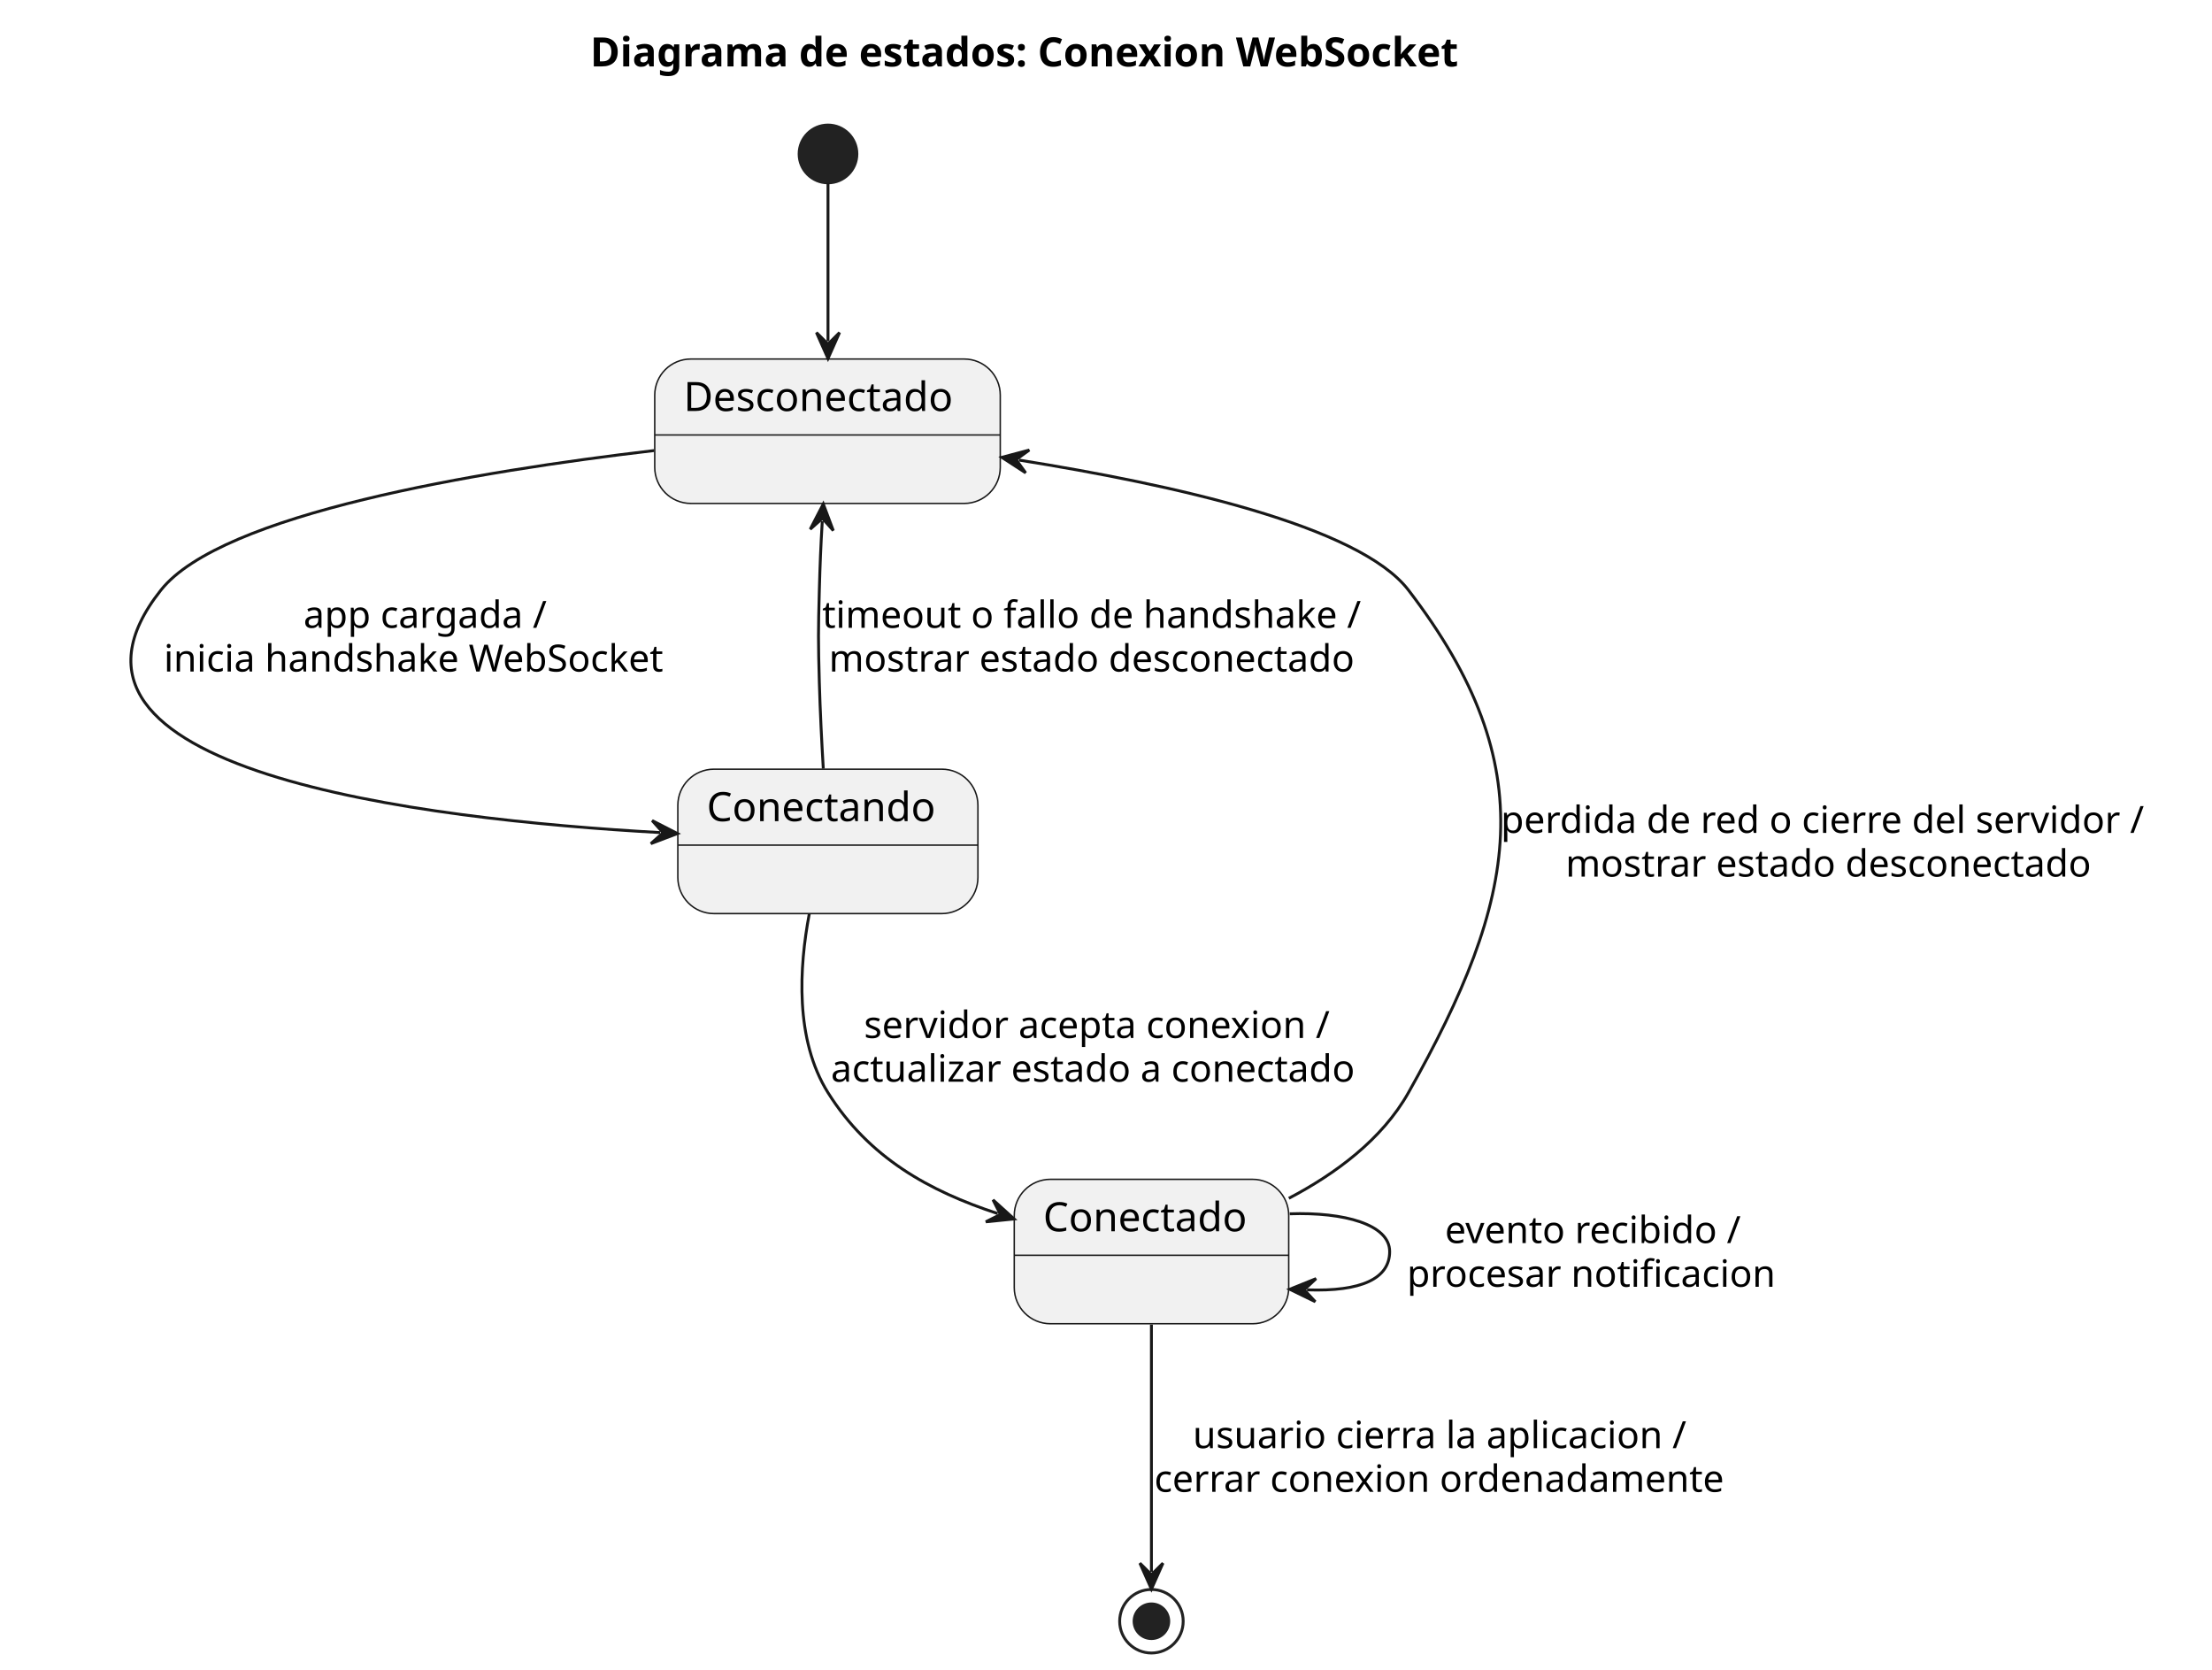
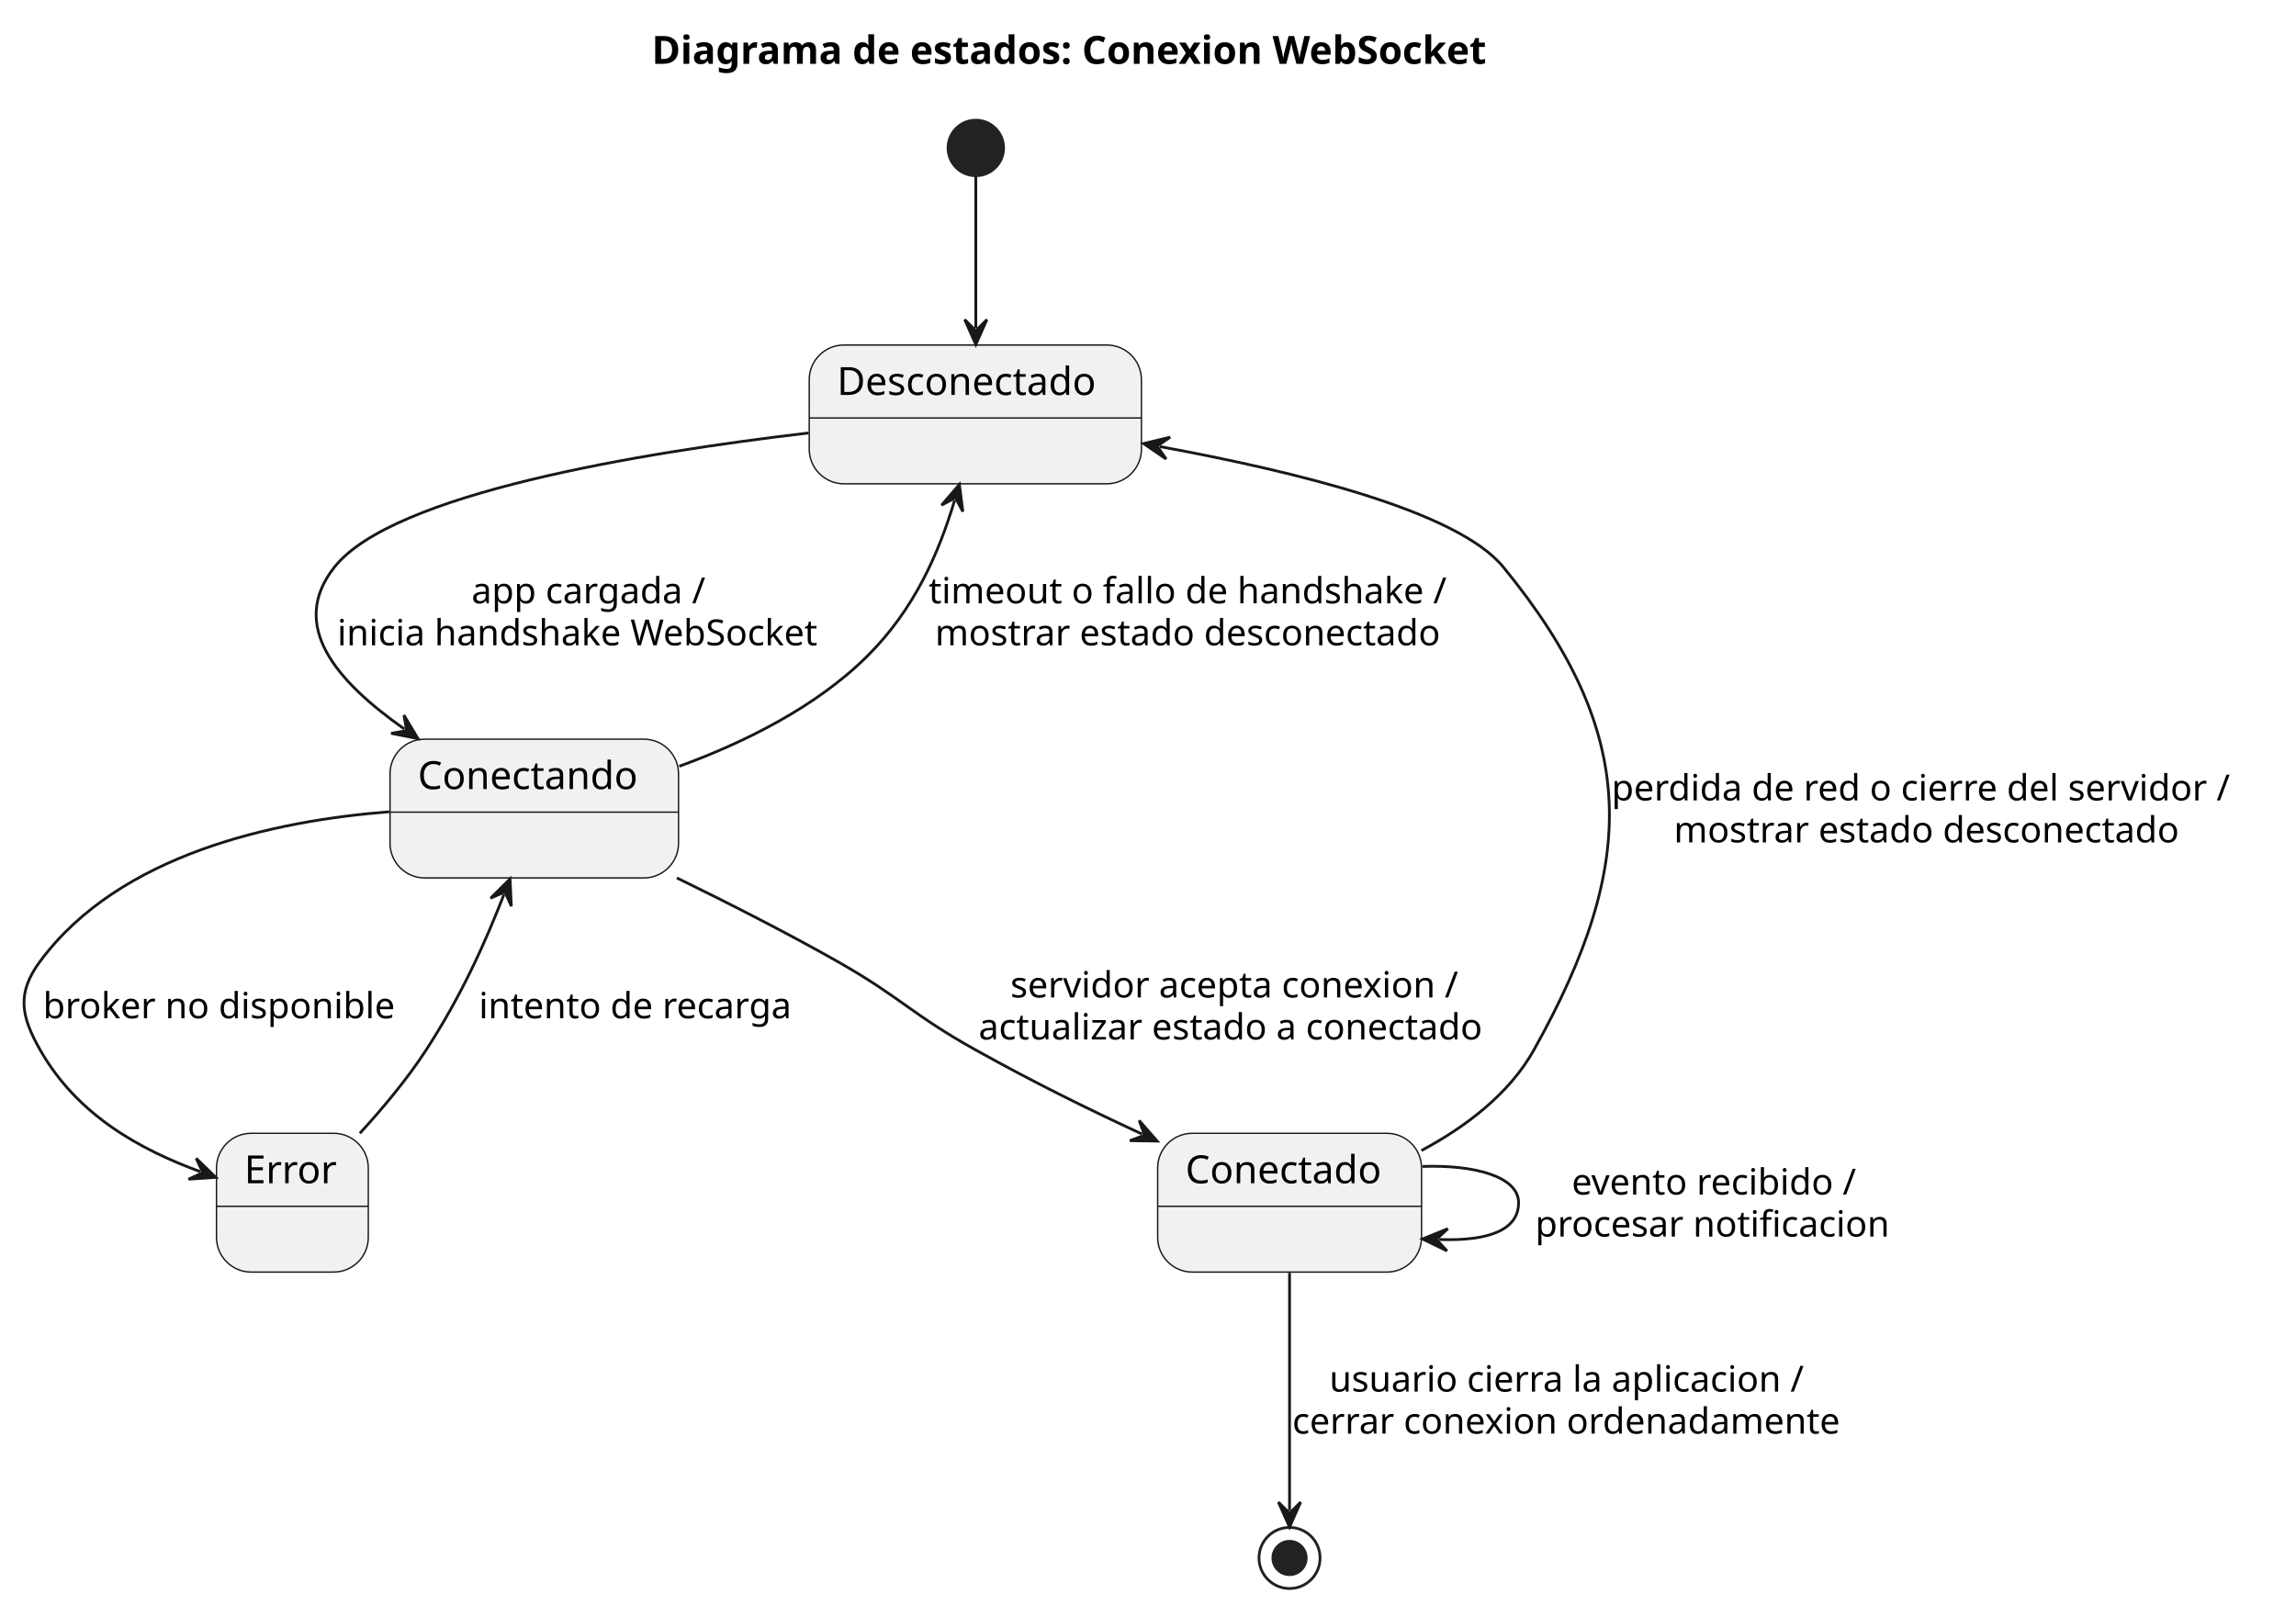
- <svg xmlns="http://www.w3.org/2000/svg" contentStyleType="text/css" data-diagram-type="STATE" height="578px" preserveAspectRatio="none" style="width:766px;height:578px;background:#FFFFFF;" version="1.1" viewBox="0 0 766 578" width="766px" zoomAndPan="magnify">
+ <svg xmlns="http://www.w3.org/2000/svg" contentStyleType="text/css" data-diagram-type="STATE" height="578px" preserveAspectRatio="none" style="width:827px;height:578px;background:#FFFFFF;" version="1.1" viewBox="0 0 827 578" width="827px" zoomAndPan="magnify">
  <defs />
  <g>
    <g class="title" data-source-line="1">
-       <text fill="#000000" font-family="sans-serif" font-size="14" font-weight="bold" lengthAdjust="spacing" textLength="344.053" x="204.368" y="22.995">Diagrama de estados: Conexion WebSocket</text>
+       <text fill="#000000" font-family="sans-serif" font-size="14" font-weight="bold" lengthAdjust="spacing" textLength="344.053" x="234.743" y="22.995">Diagrama de estados: Conexion WebSocket</text>
    </g>
-     <ellipse cx="286.73" cy="53.297" fill="#222222" rx="10" ry="10" style="stroke:#222222;stroke-width:1;" />
-     <g id="Desconectado">
-       <rect fill="#F1F1F1" height="50" rx="12.5" ry="12.5" style="stroke:#181818;stroke-width:0.5;" width="119.654" x="226.73" y="124.297" />
-       <line style="stroke:#181818;stroke-width:0.5;" x1="226.73" x2="346.384" y1="150.594" y2="150.594" />
-       <text fill="#000000" font-family="sans-serif" font-size="14" lengthAdjust="spacing" textLength="99.654" x="236.73" y="142.292">Desconectado</text>
+     <g class="start_entity" data-qualified-name=".start." data-source-line="3" id="ent0002">
+       <ellipse cx="351.48" cy="53.297" fill="#222222" rx="10" ry="10" style="stroke:#222222;stroke-width:1;" />
    </g>
-     <g id="Conectando">
-       <rect fill="#F1F1F1" height="50" rx="12.5" ry="12.5" style="stroke:#181818;stroke-width:0.5;" width="103.918" x="234.73" y="266.297" />
-       <line style="stroke:#181818;stroke-width:0.5;" x1="234.73" x2="338.648" y1="292.594" y2="292.594" />
-       <text fill="#000000" font-family="sans-serif" font-size="14" lengthAdjust="spacing" textLength="83.918" x="244.73" y="284.292">Conectando</text>
+     <g class="entity" data-qualified-name="Desconectado" id="ent0003">
+       <rect fill="#F1F1F1" height="50" rx="12.5" ry="12.5" style="stroke:#181818;stroke-width:0.5;" width="119.654" x="291.48" y="124.297" />
+       <line style="stroke:#181818;stroke-width:0.5;" x1="291.48" x2="411.134" y1="150.594" y2="150.594" />
+       <text fill="#000000" font-family="sans-serif" font-size="14" lengthAdjust="spacing" textLength="99.654" x="301.48" y="142.292">Desconectado</text>
    </g>
-     <g id="Conectado">
-       <rect fill="#F1F1F1" height="50" rx="12.5" ry="12.5" style="stroke:#181818;stroke-width:0.5;" width="95.045" x="351.23" y="408.297" />
-       <line style="stroke:#181818;stroke-width:0.5;" x1="351.23" x2="446.275" y1="434.594" y2="434.594" />
-       <text fill="#000000" font-family="sans-serif" font-size="14" lengthAdjust="spacing" textLength="75.045" x="361.23" y="426.292">Conectado</text>
+     <g class="entity" data-qualified-name="Conectando" id="ent0005">
+       <rect fill="#F1F1F1" height="50" rx="12.5" ry="12.5" style="stroke:#181818;stroke-width:0.5;" width="103.918" x="140.48" y="266.297" />
+       <line style="stroke:#181818;stroke-width:0.5;" x1="140.48" x2="244.398" y1="292.594" y2="292.594" />
+       <text fill="#000000" font-family="sans-serif" font-size="14" lengthAdjust="spacing" textLength="83.918" x="150.48" y="284.292">Conectando</text>
    </g>
-     <ellipse cx="398.73" cy="561.297" fill="none" rx="11" ry="11" style="stroke:#222222;stroke-width:1;" />
-     <ellipse cx="398.73" cy="561.297" fill="#222222" rx="6" ry="6" style="stroke:#222222;stroke-width:1;" />
-     <g class="link" data-entity-1=".start." data-entity-2="Desconectado" data-source-line="3" data-uid="lnk4" id="link_.start._Desconectado">
-       <path d="M286.73,63.307 C286.73,77.187 286.73,98.267 286.73,118.137" fill="none" id="*start*-to-Desconectado" style="stroke:#181818;stroke-width:1;" />
-       <polygon fill="#181818" points="286.73,124.137,290.73,115.137,286.73,119.137,282.73,115.137,286.73,124.137" style="stroke:#181818;stroke-width:1;" />
+     <g class="entity" data-qualified-name="Conectado" id="ent0008">
+       <rect fill="#F1F1F1" height="50" rx="12.5" ry="12.5" style="stroke:#181818;stroke-width:0.5;" width="95.045" x="416.98" y="408.297" />
+       <line style="stroke:#181818;stroke-width:0.5;" x1="416.98" x2="512.025" y1="434.594" y2="434.594" />
+       <text fill="#000000" font-family="sans-serif" font-size="14" lengthAdjust="spacing" textLength="75.045" x="426.98" y="426.292">Conectado</text>
    </g>
-     <g class="link" data-entity-1="Desconectado" data-entity-2="Conectando" data-source-line="5" data-uid="lnk6" id="link_Desconectado_Conectando">
-       <path d="M226.53,155.987 C165.35,163.167 76.69,177.877 55.73,204.297 C6,266.997 146.189,283.652 228.609,288.252" fill="none" id="Desconectado-to-Conectando" style="stroke:#181818;stroke-width:1;" />
-       <polygon fill="#181818" points="234.6,288.587,225.837,284.092,229.608,288.308,225.391,292.079,234.6,288.587" style="stroke:#181818;stroke-width:1;" />
-       <text fill="#000000" font-family="sans-serif" font-size="13" lengthAdjust="spacing" textLength="90.01" x="105.093" y="217.364">app cargada /</text>
-       <text fill="#000000" font-family="sans-serif" font-size="13" lengthAdjust="spacing" textLength="186.735" x="56.73" y="232.497">inicia handshake WebSocket</text>
+     <g class="end_entity" data-qualified-name=".end." data-source-line="10" id="ent0012">
+       <ellipse cx="464.48" cy="561.297" fill="none" rx="11" ry="11" style="stroke:#222222;stroke-width:1;" />
+       <ellipse cx="464.48" cy="561.297" fill="#222222" rx="6" ry="6" style="stroke:#222222;stroke-width:1;" />
    </g>
-     <g class="link" data-entity-1="Conectando" data-entity-2="Desconectado" data-source-line="6" data-uid="lnk7" id="link_Conectando_Desconectado">
-       <path d="M285.1,266.117 C284.55,256.797 284,246.057 283.73,236.297 C283.34,222.077 283.34,218.517 283.73,204.297 C284,194.537 284.197,189.786 284.747,180.466" fill="none" id="Conectando-to-Desconectado" style="stroke:#181818;stroke-width:1;" />
-       <polygon fill="#181818" points="285.1,174.477,280.577,183.226,284.805,179.468,288.563,183.697,285.1,174.477" style="stroke:#181818;stroke-width:1;" />
-       <text fill="#000000" font-family="sans-serif" font-size="13" lengthAdjust="spacing" textLength="198.828" x="284.73" y="217.364">timeout o fallo de handshake /</text>
-       <text fill="#000000" font-family="sans-serif" font-size="13" lengthAdjust="spacing" textLength="194.226" x="287.031" y="232.497">mostrar estado desconectado</text>
+     <g class="entity" data-qualified-name="Error" id="ent0014">
+       <rect fill="#F1F1F1" height="50" rx="12.5" ry="12.5" style="stroke:#181818;stroke-width:0.5;" width="54.679" x="77.98" y="408.297" />
+       <line style="stroke:#181818;stroke-width:0.5;" x1="77.98" x2="132.659" y1="434.594" y2="434.594" />
+       <text fill="#000000" font-family="sans-serif" font-size="14" lengthAdjust="spacing" textLength="34.679" x="87.98" y="426.292">Error</text>
    </g>
-     <g class="link" data-entity-1="Conectando" data-entity-2="Conectado" data-source-line="7" data-uid="lnk9" id="link_Conectando_Conectado">
-       <path d="M280.24,316.437 C276.75,334.807 275.22,359.967 286.73,378.297 C300.91,400.877 321.779,412.365 345.479,420.146" fill="none" id="Conectando-to-Conectado" style="stroke:#181818;stroke-width:1;" />
-       <polygon fill="#181818" points="351.18,422.017,343.877,415.409,346.429,420.457,341.381,423.01,351.18,422.017" style="stroke:#181818;stroke-width:1;" />
-       <text fill="#000000" font-family="sans-serif" font-size="13" lengthAdjust="spacing" textLength="173.012" x="299.191" y="359.364">servidor acepta conexion /</text>
-       <text fill="#000000" font-family="sans-serif" font-size="13" lengthAdjust="spacing" textLength="195.933" x="287.73" y="374.497">actualizar estado a conectado</text>
+     <g class="link" data-entity-1="ent0002" data-entity-2="ent0003" data-link-type="dependency" data-source-line="3" id="lnk4">
+       <path d="M351.48,63.307 C351.48,77.187 351.48,98.267 351.48,118.137" fill="none" id="*start*-to-Desconectado" style="stroke:#181818;stroke-width:1;" />
+       <polygon fill="#181818" points="351.48,124.137,355.48,115.137,351.48,119.137,347.48,115.137,351.48,124.137" style="stroke:#181818;stroke-width:1;" />
    </g>
-     <g class="link" data-entity-1="Conectado" data-entity-2="Desconectado" data-source-line="8" data-uid="lnk10" id="link_Conectado_Desconectado">
-       <path d="M446.32,414.867 C462.41,406.427 478.6,394.517 487.73,378.297 C525.67,310.907 534.79,265.667 487.73,204.297 C470.58,181.927 405.625,167.713 352.855,159.283" fill="none" id="Conectado-to-Desconectado" style="stroke:#181818;stroke-width:1;" />
-       <polygon fill="#181818" points="346.93,158.337,355.186,163.707,351.867,159.126,356.448,155.807,346.93,158.337" style="stroke:#181818;stroke-width:1;" />
-       <text fill="#000000" font-family="sans-serif" font-size="13" lengthAdjust="spacing" textLength="239.059" x="519.73" y="288.364">perdida de red o cierre del servidor /</text>
-       <text fill="#000000" font-family="sans-serif" font-size="13" lengthAdjust="spacing" textLength="194.226" x="542.147" y="303.497">mostrar estado desconectado</text>
+     <g class="link" data-entity-1="ent0003" data-entity-2="ent0005" data-link-type="dependency" data-source-line="5" id="lnk6">
+       <path d="M291.27,155.987 C230.09,163.167 141.43,177.877 120.48,204.297 C103.66,225.507 121.426,245.58 145.656,262.66" fill="none" id="Desconectado-to-Conectando" style="stroke:#181818;stroke-width:1;" />
+       <polygon fill="#181818" points="150.56,266.117,145.508,257.662,146.473,263.236,140.899,264.201,150.56,266.117" style="stroke:#181818;stroke-width:1;" />
+       <text fill="#000000" font-family="sans-serif" font-size="13" lengthAdjust="spacing" textLength="90.01" x="169.843" y="217.364">app cargada /</text>
+       <text fill="#000000" font-family="sans-serif" font-size="13" lengthAdjust="spacing" textLength="186.735" x="121.48" y="232.497">inicia handshake WebSocket</text>
    </g>
-     <g class="link" data-entity-1="Conectado" data-entity-2="Conectado" data-source-line="9" data-uid="lnk11" id="link_Conectado_Conectado">
-       <path d="M446.62,420.237 C465.48,419.577 481.23,423.927 481.23,433.297 C481.23,442.667 471.476,447.227 452.616,446.567" fill="none" id="Conectado-to-Conectado" style="stroke:#181818;stroke-width:1;" />
-       <polygon fill="#181818" points="446.62,446.357,455.475,450.669,451.617,446.532,455.754,442.674,446.62,446.357" style="stroke:#181818;stroke-width:1;" />
-       <text fill="#000000" font-family="sans-serif" font-size="13" lengthAdjust="spacing" textLength="109.795" x="500.366" y="430.364">evento recibido /</text>
-       <text fill="#000000" font-family="sans-serif" font-size="13" lengthAdjust="spacing" textLength="136.068" x="487.23" y="445.497">procesar notificacion</text>
+     <g class="link" data-entity-1="ent0005" data-entity-2="ent0003" data-link-type="dependency" data-source-line="6" id="lnk7">
+       <path d="M244.65,276.077 C267.77,267.627 293.87,254.847 312.48,236.297 C329.54,219.277 338.138,199.192 343.838,180.282" fill="none" id="Conectando-to-Desconectado" style="stroke:#181818;stroke-width:1;" />
+       <polygon fill="#181818" points="345.57,174.537,339.143,182,344.127,179.324,346.802,184.308,345.57,174.537" style="stroke:#181818;stroke-width:1;" />
+       <text fill="#000000" font-family="sans-serif" font-size="13" lengthAdjust="spacing" textLength="198.828" x="334.48" y="217.364">timeout o fallo de handshake /</text>
+       <text fill="#000000" font-family="sans-serif" font-size="13" lengthAdjust="spacing" textLength="194.226" x="336.781" y="232.497">mostrar estado desconectado</text>
    </g>
-     <g class="link" data-entity-1="Conectado" data-entity-2=".end." data-source-line="10" data-uid="lnk13" id="link_Conectado_.end.">
-       <path d="M398.73,458.587 C398.73,486.337 398.73,524.437 398.73,544.177" fill="none" id="Conectado-to-*end*" style="stroke:#181818;stroke-width:1;" />
-       <polygon fill="#181818" points="398.73,550.177,402.73,541.177,398.73,545.177,394.73,541.177,398.73,550.177" style="stroke:#181818;stroke-width:1;" />
-       <text fill="#000000" font-family="sans-serif" font-size="13" lengthAdjust="spacing" textLength="183.536" x="413.07" y="501.364">usuario cierra la aplicacion /</text>
-       <text fill="#000000" font-family="sans-serif" font-size="13" lengthAdjust="spacing" textLength="210.215" x="399.73" y="516.497">cerrar conexion ordenadamente</text>
+     <g class="link" data-entity-1="ent0005" data-entity-2="ent0008" data-link-type="dependency" data-source-line="7" id="lnk9">
+       <path d="M243.82,316.297 C262.23,325.287 283,335.847 301.48,346.297 C324.44,359.287 328.42,365.477 351.48,378.297 C372.47,389.977 390.957,399.111 411.367,408.582" fill="none" id="Conectando-to-Conectado" style="stroke:#181818;stroke-width:1;" />
+       <polygon fill="#181818" points="416.81,411.107,410.329,403.69,412.274,409.002,406.962,410.947,416.81,411.107" style="stroke:#181818;stroke-width:1;" />
+       <text fill="#000000" font-family="sans-serif" font-size="13" lengthAdjust="spacing" textLength="173.012" x="363.941" y="359.364">servidor acepta conexion /</text>
+       <text fill="#000000" font-family="sans-serif" font-size="13" lengthAdjust="spacing" textLength="195.933" x="352.48" y="374.497">actualizar estado a conectado</text>
+     </g>
+     <g class="link" data-entity-1="ent0008" data-entity-2="ent0003" data-link-type="dependency" data-source-line="8" id="lnk10">
+       <path d="M512,414.507 C527.76,406.067 543.55,394.247 552.48,378.297 C590.32,310.677 590.54,264.277 541.48,204.297 C524.97,184.127 466.991,169.954 417.801,160.894" fill="none" id="Conectado-to-Desconectado" style="stroke:#181818;stroke-width:1;" />
+       <polygon fill="#181818" points="411.9,159.807,420.027,165.371,416.817,160.713,421.476,157.503,411.9,159.807" style="stroke:#181818;stroke-width:1;" />
+       <text fill="#000000" font-family="sans-serif" font-size="13" lengthAdjust="spacing" textLength="239.059" x="580.48" y="288.364">perdida de red o cierre del servidor /</text>
+       <text fill="#000000" font-family="sans-serif" font-size="13" lengthAdjust="spacing" textLength="194.226" x="602.897" y="303.497">mostrar estado desconectado</text>
+     </g>
+     <g class="link" data-entity-1="ent0008" data-entity-2="ent0008" data-link-type="dependency" data-source-line="9" id="lnk11">
+       <path d="M512.36,420.237 C531.22,419.577 546.98,423.927 546.98,433.297 C546.98,442.667 537.216,447.227 518.356,446.567" fill="none" id="Conectado-to-Conectado" style="stroke:#181818;stroke-width:1;" />
+       <polygon fill="#181818" points="512.36,446.357,521.215,450.669,517.357,446.532,521.494,442.674,512.36,446.357" style="stroke:#181818;stroke-width:1;" />
+       <text fill="#000000" font-family="sans-serif" font-size="13" lengthAdjust="spacing" textLength="109.795" x="566.116" y="430.364">evento recibido /</text>
+       <text fill="#000000" font-family="sans-serif" font-size="13" lengthAdjust="spacing" textLength="136.068" x="552.98" y="445.497">procesar notificacion</text>
+     </g>
+     <g class="link" data-entity-1="ent0008" data-entity-2="ent0012" data-link-type="dependency" data-source-line="10" id="lnk13">
+       <path d="M464.48,458.587 C464.48,486.337 464.48,524.437 464.48,544.177" fill="none" id="Conectado-to-*end*" style="stroke:#181818;stroke-width:1;" />
+       <polygon fill="#181818" points="464.48,550.177,468.48,541.177,464.48,545.177,460.48,541.177,464.48,550.177" style="stroke:#181818;stroke-width:1;" />
+       <text fill="#000000" font-family="sans-serif" font-size="13" lengthAdjust="spacing" textLength="183.536" x="478.82" y="501.364">usuario cierra la aplicacion /</text>
+       <text fill="#000000" font-family="sans-serif" font-size="13" lengthAdjust="spacing" textLength="210.215" x="465.48" y="516.497">cerrar conexion ordenadamente</text>
+     </g>
+     <g class="link" data-entity-1="ent0005" data-entity-2="ent0014" data-link-type="dependency" data-source-line="11" id="lnk15">
+       <path d="M140.2,292.457 C98.74,295.697 43.14,307.647 14.48,346.297 C6,357.717 7.44,365.937 14.48,378.297 C27.93,401.927 50.609,414.205 72.109,422.115" fill="none" id="Conectando-to-Error" style="stroke:#181818;stroke-width:1;" />
+       <polygon fill="#181818" points="77.74,424.187,70.675,417.325,73.047,422.461,67.912,424.833,77.74,424.187" style="stroke:#181818;stroke-width:1;" />
+       <text fill="#000000" font-family="sans-serif" font-size="13" lengthAdjust="spacing" textLength="133.434" x="15.48" y="366.864">broker no disponible</text>
+     </g>
+     <g class="link" data-entity-1="ent0014" data-entity-2="ent0005" data-link-type="dependency" data-source-line="12" id="lnk16">
+       <path d="M129.61,408.297 C137.82,399.357 146.64,388.817 153.48,378.297 C166.16,358.777 174.589,340.037 181.529,322.247" fill="none" id="Error-to-Conectando" style="stroke:#181818;stroke-width:1;" />
+       <polygon fill="#181818" points="183.71,316.657,176.713,323.588,181.893,321.315,184.166,326.495,183.71,316.657" style="stroke:#181818;stroke-width:1;" />
+       <text fill="#000000" font-family="sans-serif" font-size="13" lengthAdjust="spacing" textLength="120.77" x="172.48" y="366.864">intento de recarga</text>
    </g>
  </g>
</svg>
